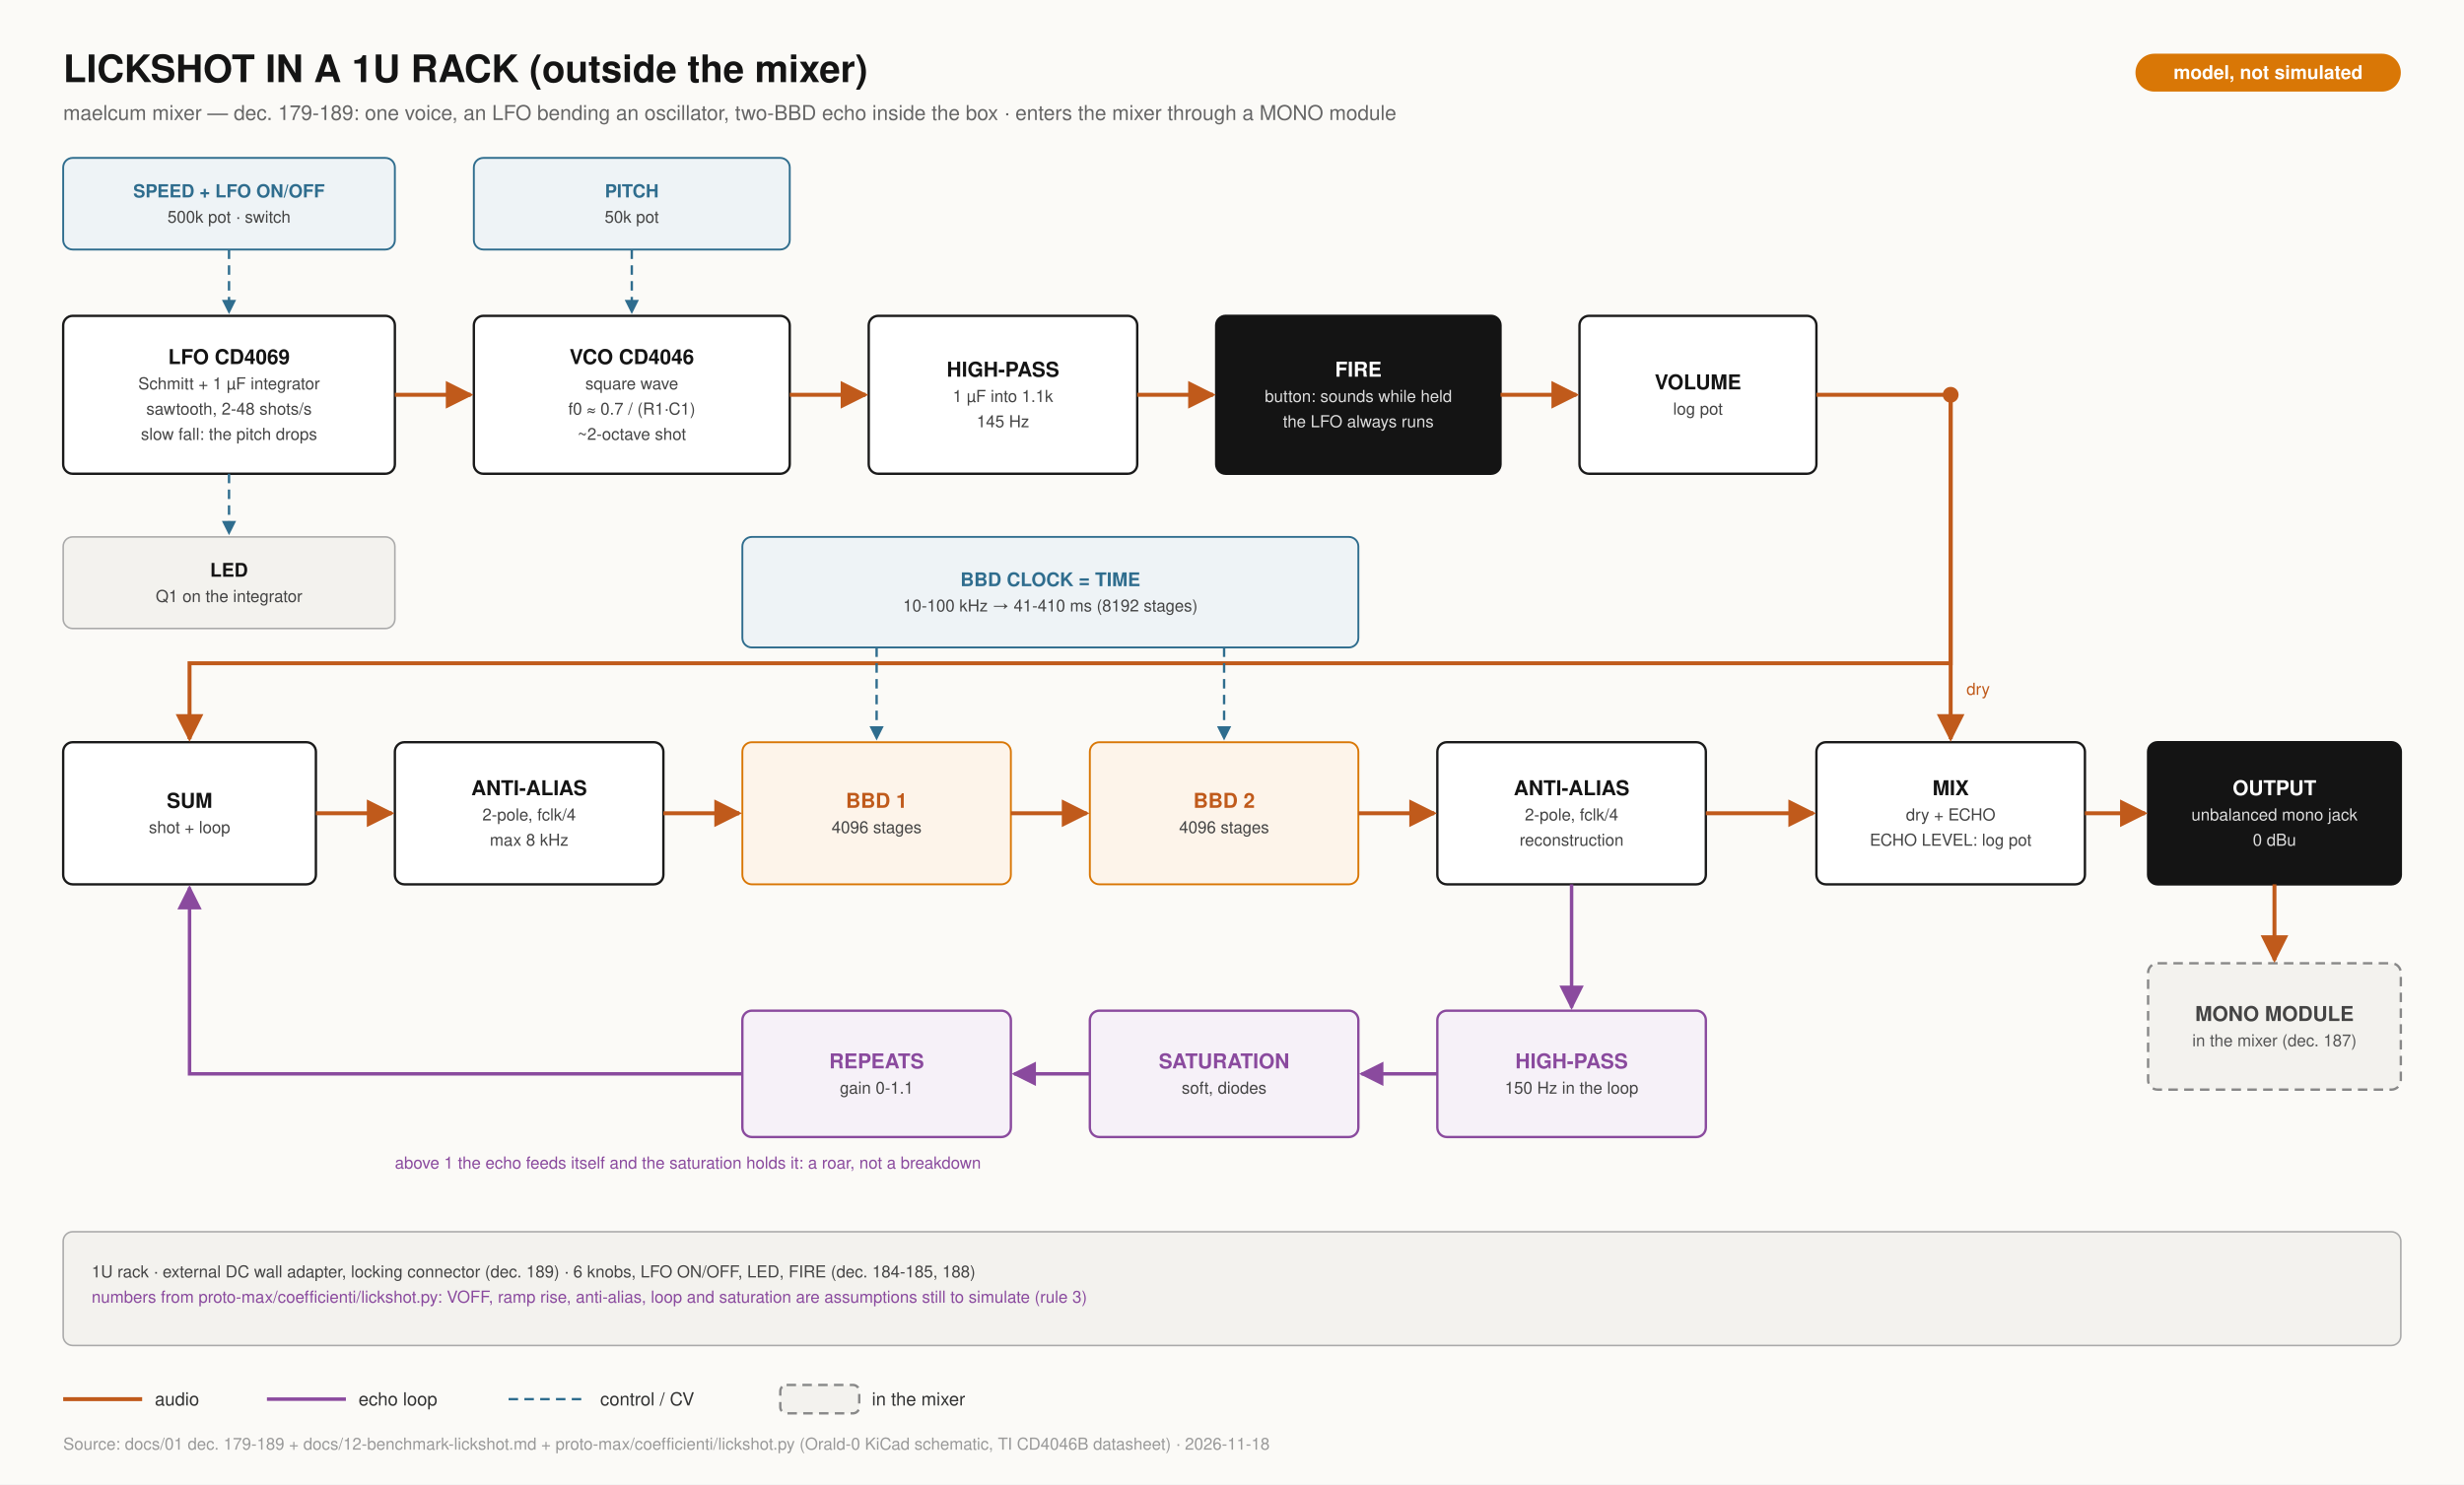
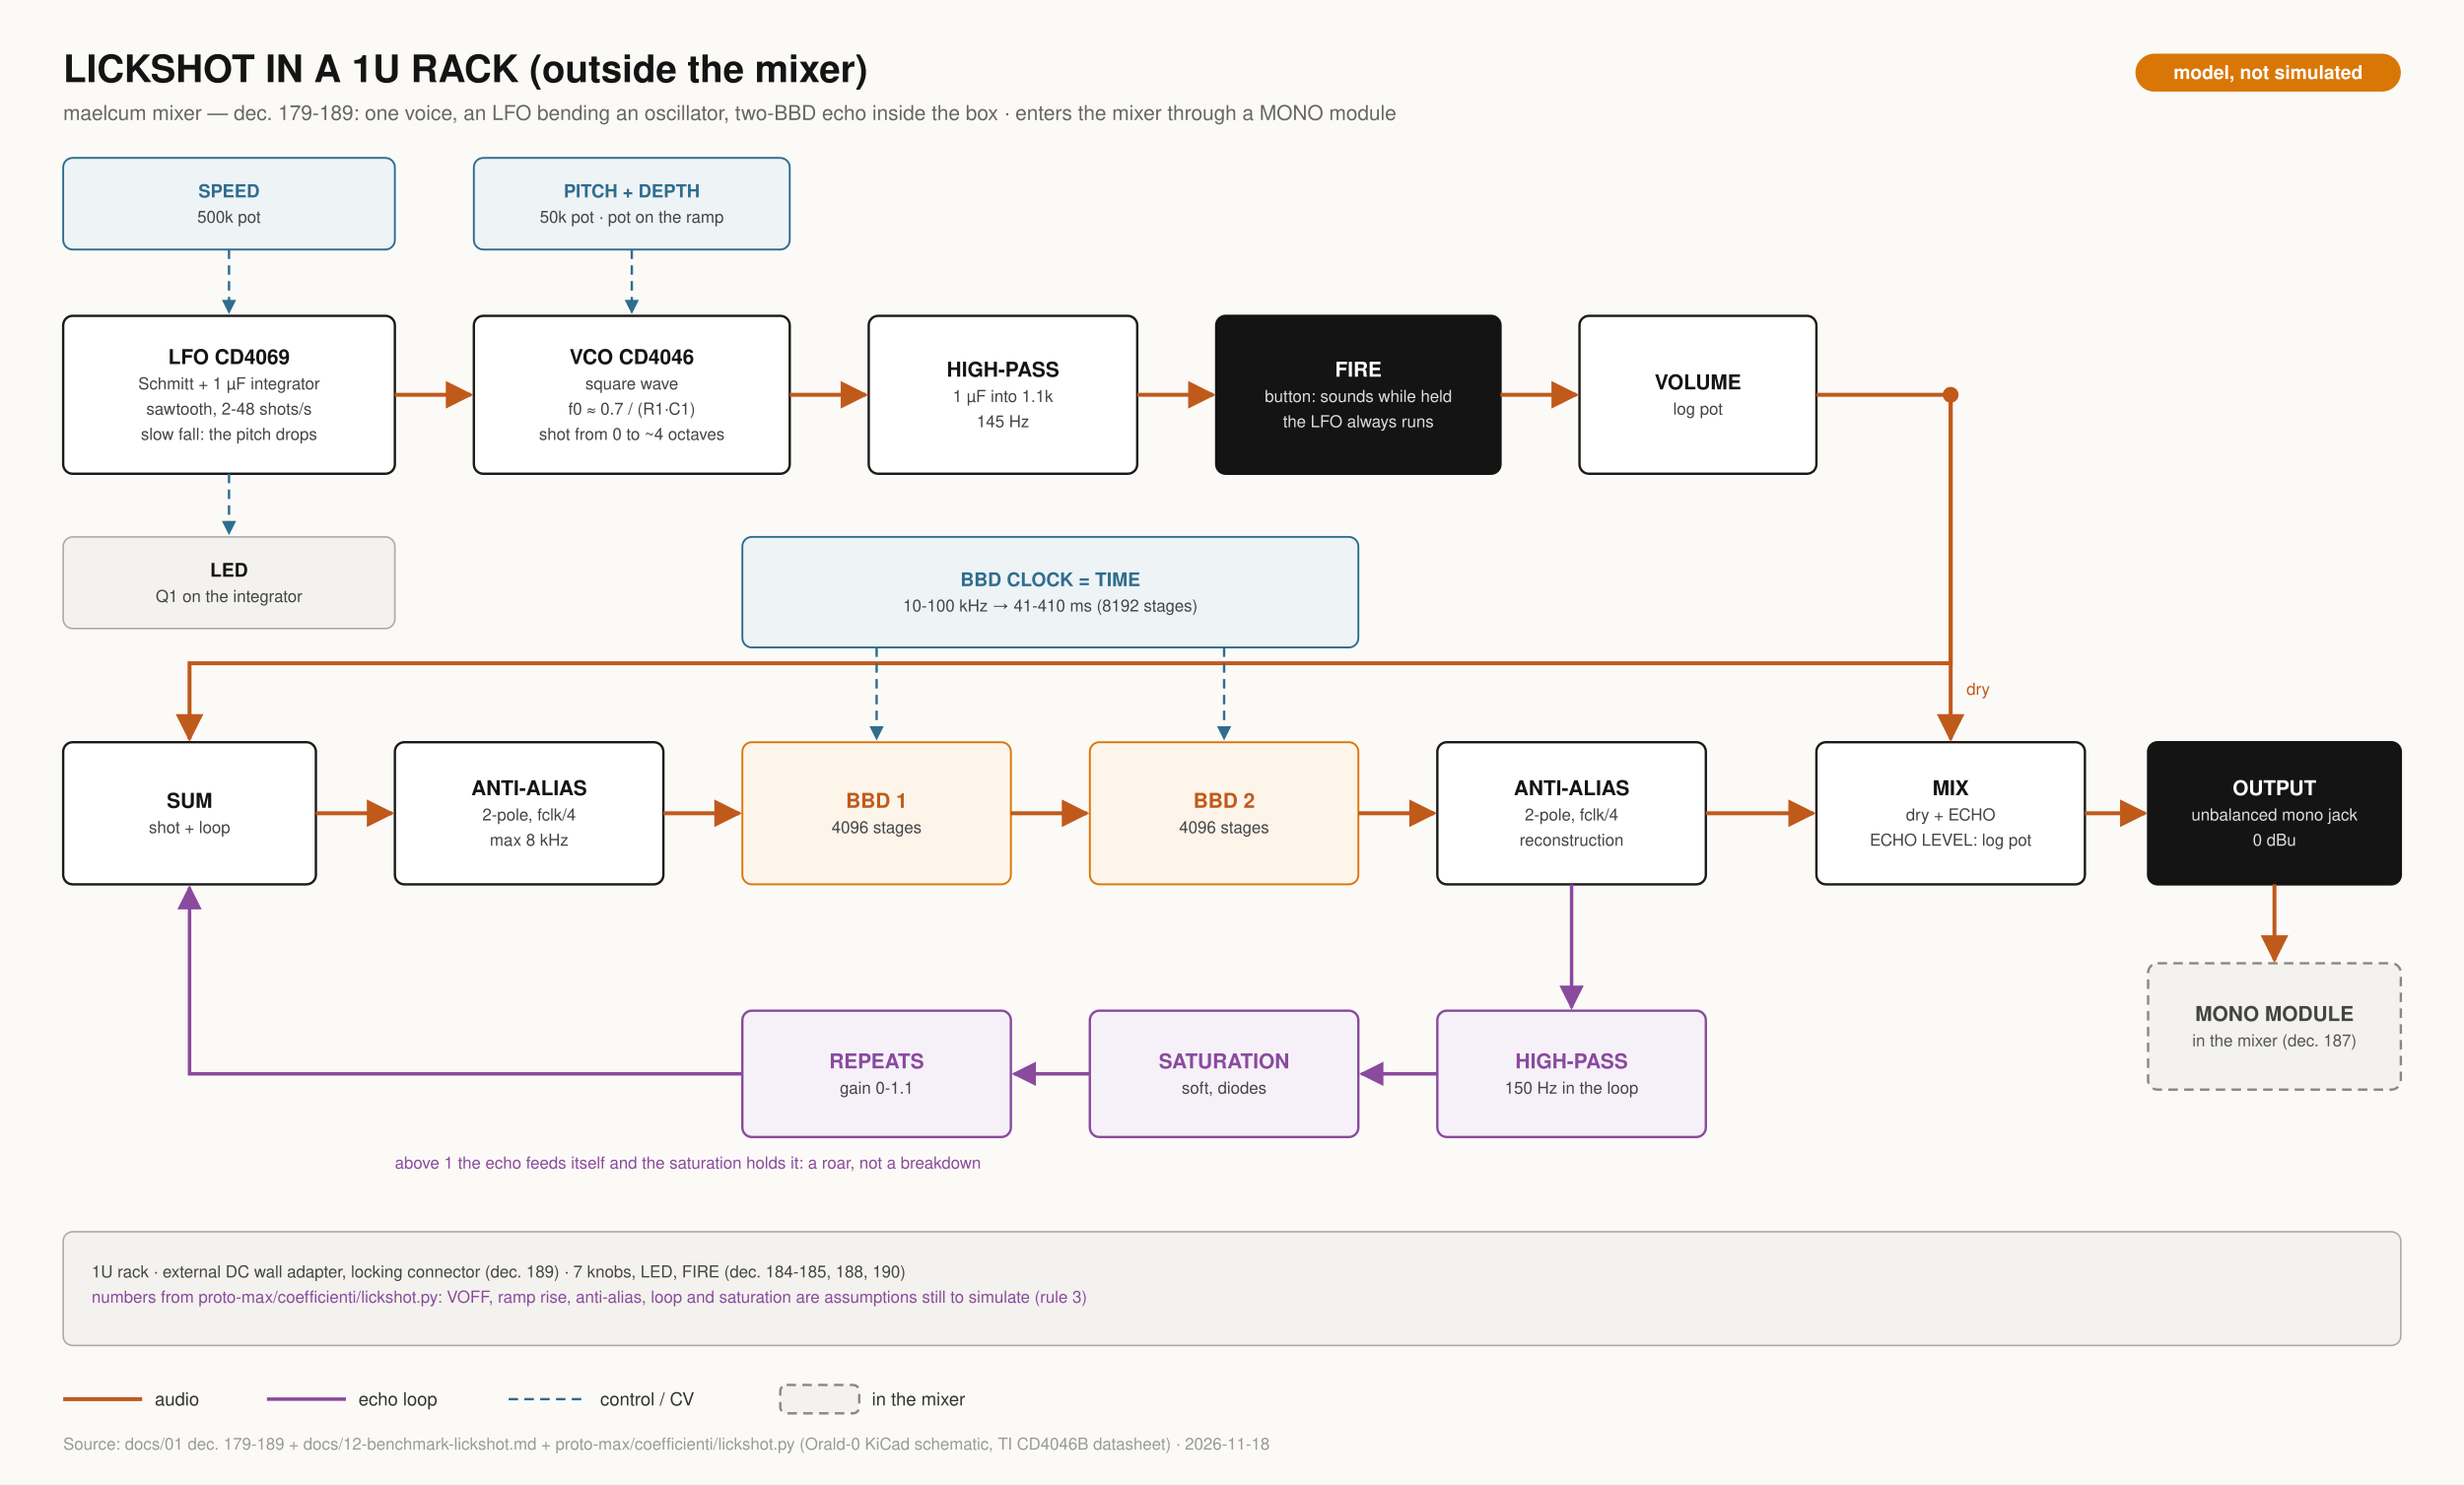
<svg xmlns="http://www.w3.org/2000/svg" viewBox="0 0 1560 940" font-family="Helvetica Neue, Helvetica, Arial, sans-serif">
  <defs>
    <marker id="ar" viewBox="0 0 10 10" refX="9" refY="5" markerWidth="7" markerHeight="7" orient="auto-start-reverse">
      <path d="M0,0 L10,5 L0,10 z" fill="#C05A1B" />
    </marker>
    <marker id="arb" viewBox="0 0 10 10" refX="9" refY="5" markerWidth="7" markerHeight="7" orient="auto-start-reverse">
      <path d="M0,0 L10,5 L0,10 z" fill="#8A4A9E" />
    </marker>
    <marker id="arw" viewBox="0 0 10 10" refX="9" refY="5" markerWidth="6" markerHeight="6" orient="auto-start-reverse">
      <path d="M0,0 L10,5 L0,10 z" fill="#2F6D8E" />
    </marker>
    <marker id="ark" viewBox="0 0 10 10" refX="9" refY="5" markerWidth="7" markerHeight="7" orient="auto-start-reverse">
      <path d="M0,0 L10,5 L0,10 z" fill="#333" />
    </marker>
  </defs>
  <rect width="1560" height="940" fill="#FBFAF7" />
  <text x="40" y="52" font-size="24" font-weight="700" fill="#141414">LICKSHOT IN A 1U RACK (outside the mixer)</text>
  <text x="40" y="76" font-size="13" fill="#666">maelcum mixer — dec. 179-189: one voice, an LFO bending an oscillator, two-BBD echo inside the box · enters the mixer through a MONO module</text>
  <rect x="1352" y="34" width="168" height="24" rx="12" fill="#D97706" />
  <text x="1436" y="50" font-size="12" font-weight="600" fill="#fff" text-anchor="middle">model, not simulated</text>
  <rect x="40" y="100" width="210" height="58" rx="6" fill="#EEF3F6" stroke="#2F6D8E" stroke-width="1.2" />
-   <text x="145" y="125.025" font-size="11.5" font-weight="700" fill="#2F6D8E" text-anchor="middle">SPEED + LFO ON/OFF</text>
-   <text x="145" y="141.025" font-size="10.5" fill="#444" text-anchor="middle">500k pot · switch</text>
+   <text x="145" y="125.025" font-size="11.5" font-weight="700" fill="#2F6D8E" text-anchor="middle">SPEED</text>
+   <text x="145" y="141.025" font-size="10.5" fill="#444" text-anchor="middle">500k pot</text>
  <rect x="300" y="100" width="200" height="58" rx="6" fill="#EEF3F6" stroke="#2F6D8E" stroke-width="1.2" />
-   <text x="400" y="125.025" font-size="11.5" font-weight="700" fill="#2F6D8E" text-anchor="middle">PITCH</text>
-   <text x="400" y="141.025" font-size="10.5" fill="#444" text-anchor="middle">50k pot</text>
+   <text x="400" y="125.025" font-size="11.5" font-weight="700" fill="#2F6D8E" text-anchor="middle">PITCH + DEPTH</text>
+   <text x="400" y="141.025" font-size="10.5" fill="#444" text-anchor="middle">50k pot · pot on the ramp</text>
  <rect x="40" y="200" width="210" height="100" rx="6" fill="#fff" stroke="#1A1A1A" stroke-width="1.5" />
  <text x="145" y="230.55" font-size="13" font-weight="700" fill="#141414" text-anchor="middle">LFO CD4069</text>
  <text x="145" y="246.55" font-size="10.5" fill="#444" text-anchor="middle">Schmitt + 1 µF integrator</text>
  <text x="145" y="262.55" font-size="10.5" fill="#444" text-anchor="middle">sawtooth, 2-48 shots/s</text>
  <text x="145" y="278.55" font-size="10.5" fill="#444" text-anchor="middle">slow fall: the pitch drops</text>
  <rect x="300" y="200" width="200" height="100" rx="6" fill="#fff" stroke="#1A1A1A" stroke-width="1.5" />
  <text x="400" y="230.55" font-size="13" font-weight="700" fill="#141414" text-anchor="middle">VCO CD4046</text>
  <text x="400" y="246.55" font-size="10.5" fill="#444" text-anchor="middle">square wave</text>
  <text x="400" y="262.55" font-size="10.5" fill="#444" text-anchor="middle">f0 ≈ 0.7 / (R1·C1)</text>
-   <text x="400" y="278.55" font-size="10.5" fill="#444" text-anchor="middle">~2-octave shot</text>
+   <text x="400" y="278.55" font-size="10.5" fill="#444" text-anchor="middle">shot from 0 to ~4 octaves</text>
  <rect x="550" y="200" width="170" height="100" rx="6" fill="#fff" stroke="#1A1A1A" stroke-width="1.5" />
  <text x="635" y="238.55" font-size="13" font-weight="700" fill="#141414" text-anchor="middle">HIGH-PASS</text>
  <text x="635" y="254.55" font-size="10.5" fill="#444" text-anchor="middle">1 µF into 1.1k</text>
  <text x="635" y="270.55" font-size="10.5" fill="#444" text-anchor="middle">145 Hz</text>
  <rect x="770" y="200" width="180" height="100" rx="6" fill="#141414" stroke="#141414" stroke-width="1.5" />
  <text x="860" y="238.55" font-size="13" font-weight="700" fill="#fff" text-anchor="middle">FIRE</text>
  <text x="860" y="254.55" font-size="10.5" fill="#ddd" text-anchor="middle">button: sounds while held</text>
  <text x="860" y="270.55" font-size="10.5" fill="#ddd" text-anchor="middle">the LFO always runs</text>
  <rect x="1000" y="200" width="150" height="100" rx="6" fill="#fff" stroke="#1A1A1A" stroke-width="1.5" />
  <text x="1075" y="246.55" font-size="13" font-weight="700" fill="#141414" text-anchor="middle">VOLUME</text>
  <text x="1075" y="262.55" font-size="10.5" fill="#444" text-anchor="middle">log pot</text>
  <path d="M 250 250 L 298 250" stroke="#C05A1B" stroke-width="2.5" fill="none" marker-end="url(#ar)" />
  <path d="M 500 250 L 548 250" stroke="#C05A1B" stroke-width="2.5" fill="none" marker-end="url(#ar)" />
  <path d="M 720 250 L 768 250" stroke="#C05A1B" stroke-width="2.5" fill="none" marker-end="url(#ar)" />
  <path d="M 950 250 L 998 250" stroke="#C05A1B" stroke-width="2.5" fill="none" marker-end="url(#ar)" />
  <path d="M 145 158 L 145 198" stroke="#2F6D8E" stroke-width="1.5" fill="none" stroke-dasharray="6 4" marker-end="url(#arw)" />
  <path d="M 400 158 L 400 198" stroke="#2F6D8E" stroke-width="1.5" fill="none" stroke-dasharray="6 4" marker-end="url(#arw)" />
  <rect x="40" y="340" width="210" height="58" rx="6" fill="#F3F2EE" stroke="#AAA" stroke-width="1" />
  <text x="145" y="365.2" font-size="12" font-weight="700" fill="#141414" text-anchor="middle">LED</text>
  <text x="145" y="381.2" font-size="10.5" fill="#444" text-anchor="middle">Q1 on the integrator</text>
  <path d="M 145 300 L 145 338" stroke="#2F6D8E" stroke-width="1.5" fill="none" stroke-dasharray="6 4" marker-end="url(#arw)" />
  <rect x="40" y="470" width="160" height="90" rx="6" fill="#fff" stroke="#1A1A1A" stroke-width="1.5" />
  <text x="120" y="511.55" font-size="13" font-weight="700" fill="#141414" text-anchor="middle">SUM</text>
  <text x="120" y="527.55" font-size="10.5" fill="#444" text-anchor="middle">shot + loop</text>
  <rect x="250" y="470" width="170" height="90" rx="6" fill="#fff" stroke="#1A1A1A" stroke-width="1.5" />
  <text x="335" y="503.55" font-size="13" font-weight="700" fill="#141414" text-anchor="middle">ANTI-ALIAS</text>
  <text x="335" y="519.55" font-size="10.5" fill="#444" text-anchor="middle">2-pole, fclk/4</text>
  <text x="335" y="535.55" font-size="10.5" fill="#444" text-anchor="middle">max 8 kHz</text>
  <rect x="470" y="470" width="170" height="90" rx="6" fill="#FDF4EA" stroke="#D97706" stroke-width="1.2" />
  <text x="555" y="511.55" font-size="13" font-weight="700" fill="#C05A1B" text-anchor="middle">BBD 1</text>
  <text x="555" y="527.55" font-size="10.5" fill="#444" text-anchor="middle">4096 stages</text>
  <rect x="690" y="470" width="170" height="90" rx="6" fill="#FDF4EA" stroke="#D97706" stroke-width="1.2" />
  <text x="775" y="511.55" font-size="13" font-weight="700" fill="#C05A1B" text-anchor="middle">BBD 2</text>
  <text x="775" y="527.55" font-size="10.5" fill="#444" text-anchor="middle">4096 stages</text>
  <rect x="910" y="470" width="170" height="90" rx="6" fill="#fff" stroke="#1A1A1A" stroke-width="1.5" />
  <text x="995" y="503.55" font-size="13" font-weight="700" fill="#141414" text-anchor="middle">ANTI-ALIAS</text>
  <text x="995" y="519.55" font-size="10.5" fill="#444" text-anchor="middle">2-pole, fclk/4</text>
  <text x="995" y="535.55" font-size="10.5" fill="#444" text-anchor="middle">reconstruction</text>
  <rect x="1150" y="470" width="170" height="90" rx="6" fill="#fff" stroke="#1A1A1A" stroke-width="1.5" />
  <text x="1235" y="503.55" font-size="13" font-weight="700" fill="#141414" text-anchor="middle">MIX</text>
  <text x="1235" y="519.55" font-size="10.5" fill="#444" text-anchor="middle">dry + ECHO</text>
  <text x="1235" y="535.55" font-size="10.5" fill="#444" text-anchor="middle">ECHO LEVEL: log pot</text>
  <path d="M 200 515 L 248 515" stroke="#C05A1B" stroke-width="2.5" fill="none" marker-end="url(#ar)" />
  <path d="M 420 515 L 468 515" stroke="#C05A1B" stroke-width="2.5" fill="none" marker-end="url(#ar)" />
  <path d="M 640 515 L 688 515" stroke="#C05A1B" stroke-width="2.5" fill="none" marker-end="url(#ar)" />
  <path d="M 860 515 L 908 515" stroke="#C05A1B" stroke-width="2.5" fill="none" marker-end="url(#ar)" />
  <path d="M 1080 515 L 1148 515" stroke="#C05A1B" stroke-width="2.5" fill="none" marker-end="url(#ar)" />
  <path d="M 1150 250 L 1235 250 L 1235 468" stroke="#C05A1B" stroke-width="2.5" fill="none" marker-end="url(#ar)" />
  <path d="M 1235 250 L 1235 420 L 120 420 L 120 468" stroke="#C05A1B" stroke-width="2.5" fill="none" marker-end="url(#ar)" />
  <circle cx="1235" cy="250" r="5" fill="#C05A1B" />
  <text x="1245" y="440" font-size="10.5" fill="#C05A1B">dry</text>
  <rect x="470" y="340" width="390" height="70" rx="6" fill="#EEF3F6" stroke="#2F6D8E" stroke-width="1.2" />
  <text x="665" y="371.2" font-size="12" font-weight="700" fill="#2F6D8E" text-anchor="middle">BBD CLOCK = TIME</text>
  <text x="665" y="387.2" font-size="10.5" fill="#444" text-anchor="middle">10-100 kHz → 41-410 ms (8192 stages)</text>
  <path d="M 555 410 L 555 468" stroke="#2F6D8E" stroke-width="1.5" fill="none" stroke-dasharray="6 4" marker-end="url(#arw)" />
  <path d="M 775 410 L 775 468" stroke="#2F6D8E" stroke-width="1.5" fill="none" stroke-dasharray="6 4" marker-end="url(#arw)" />
  <rect x="1360" y="470" width="160" height="90" rx="6" fill="#141414" stroke="#141414" stroke-width="1.5" />
  <text x="1440" y="503.55" font-size="13" font-weight="700" fill="#fff" text-anchor="middle">OUTPUT</text>
  <text x="1440" y="519.55" font-size="10.5" fill="#ddd" text-anchor="middle">unbalanced mono jack</text>
  <text x="1440" y="535.55" font-size="10.5" fill="#ddd" text-anchor="middle">0 dBu</text>
  <path d="M 1320 515 L 1358 515" stroke="#C05A1B" stroke-width="2.5" fill="none" marker-end="url(#ar)" />
  <rect x="1360" y="610" width="160" height="80" rx="6" fill="#F3F2EE" stroke="#888" stroke-width="1.5" stroke-dasharray="6 4" />
  <text x="1440" y="646.55" font-size="13" font-weight="700" fill="#444" text-anchor="middle">MONO MODULE</text>
  <text x="1440" y="662.55" font-size="10.5" fill="#555" text-anchor="middle">in the mixer (dec. 187)</text>
  <path d="M 1440 560 L 1440 608" stroke="#C05A1B" stroke-width="2.5" fill="none" marker-end="url(#ar)" />
  <rect x="910" y="640" width="170" height="80" rx="6" fill="#F6F1F8" stroke="#8A4A9E" stroke-width="1.5" />
  <text x="995" y="676.55" font-size="13" font-weight="700" fill="#8A4A9E" text-anchor="middle">HIGH-PASS</text>
  <text x="995" y="692.55" font-size="10.5" fill="#444" text-anchor="middle">150 Hz in the loop</text>
  <rect x="690" y="640" width="170" height="80" rx="6" fill="#F6F1F8" stroke="#8A4A9E" stroke-width="1.5" />
  <text x="775" y="676.55" font-size="13" font-weight="700" fill="#8A4A9E" text-anchor="middle">SATURATION</text>
  <text x="775" y="692.55" font-size="10.5" fill="#444" text-anchor="middle">soft, diodes</text>
  <rect x="470" y="640" width="170" height="80" rx="6" fill="#F6F1F8" stroke="#8A4A9E" stroke-width="1.5" />
  <text x="555" y="676.55" font-size="13" font-weight="700" fill="#8A4A9E" text-anchor="middle">REPEATS</text>
  <text x="555" y="692.55" font-size="10.5" fill="#444" text-anchor="middle">gain 0-1.1</text>
  <path d="M 995 560 L 995 638" stroke="#8A4A9E" stroke-width="2.2" fill="none" marker-end="url(#arb)" />
  <path d="M 910 680 L 862 680" stroke="#8A4A9E" stroke-width="2.2" fill="none" marker-end="url(#arb)" />
  <path d="M 690 680 L 642 680" stroke="#8A4A9E" stroke-width="2.2" fill="none" marker-end="url(#arb)" />
  <path d="M 470 680 L 120 680 L 120 562" stroke="#8A4A9E" stroke-width="2.2" fill="none" marker-end="url(#arb)" />
  <text x="250" y="740" font-size="10.5" fill="#8A4A9E">above 1 the echo feeds itself and the saturation holds it: a roar, not a breakdown</text>
  <rect x="40" y="780" width="1480" height="72" rx="6" fill="#F3F2EE" stroke="#AAA" stroke-width="1" />
-   <text x="58" y="808.925" font-size="10.5" fill="#444">1U rack · external DC wall adapter, locking connector (dec. 189) · 6 knobs, LFO ON/OFF, LED, FIRE (dec. 184-185, 188)</text>
+   <text x="58" y="808.925" font-size="10.5" fill="#444">1U rack · external DC wall adapter, locking connector (dec. 189) · 7 knobs, LED, FIRE (dec. 184-185, 188, 190)</text>
  <text x="58" y="824.925" font-size="10.5" fill="#8A4A9E">numbers from proto-max/coefficienti/lickshot.py: VOFF, ramp rise, anti-alias, loop and saturation are assumptions still to simulate (rule 3)</text>
  <path d="M 40 886 L 90 886" stroke="#C05A1B" stroke-width="2.5" />
  <text x="98" y="890" font-size="11.5" fill="#333">audio</text>
  <path d="M 169 886 L 219 886" stroke="#8A4A9E" stroke-width="2.2" />
  <text x="227" y="890" font-size="11.5" fill="#333">echo loop</text>
  <path d="M 322 886 L 372 886" stroke="#2F6D8E" stroke-width="1.5" stroke-dasharray="6 4" />
  <text x="380" y="890" font-size="11.5" fill="#333">control / CV</text>
  <rect x="494" y="877" width="50" height="18" rx="4" fill="#F3F2EE" stroke="#888" stroke-width="1.5" stroke-dasharray="6 4" />
  <text x="552" y="890" font-size="11.5" fill="#333">in the mixer</text>
  <text x="40" y="918" font-size="10.5" fill="#999">Source: docs/01 dec. 179-189 + docs/12-benchmark-lickshot.md + proto-max/coefficienti/lickshot.py (Orald-0 KiCad schematic, TI CD4046B datasheet) · 2026-11-18</text>
</svg>
